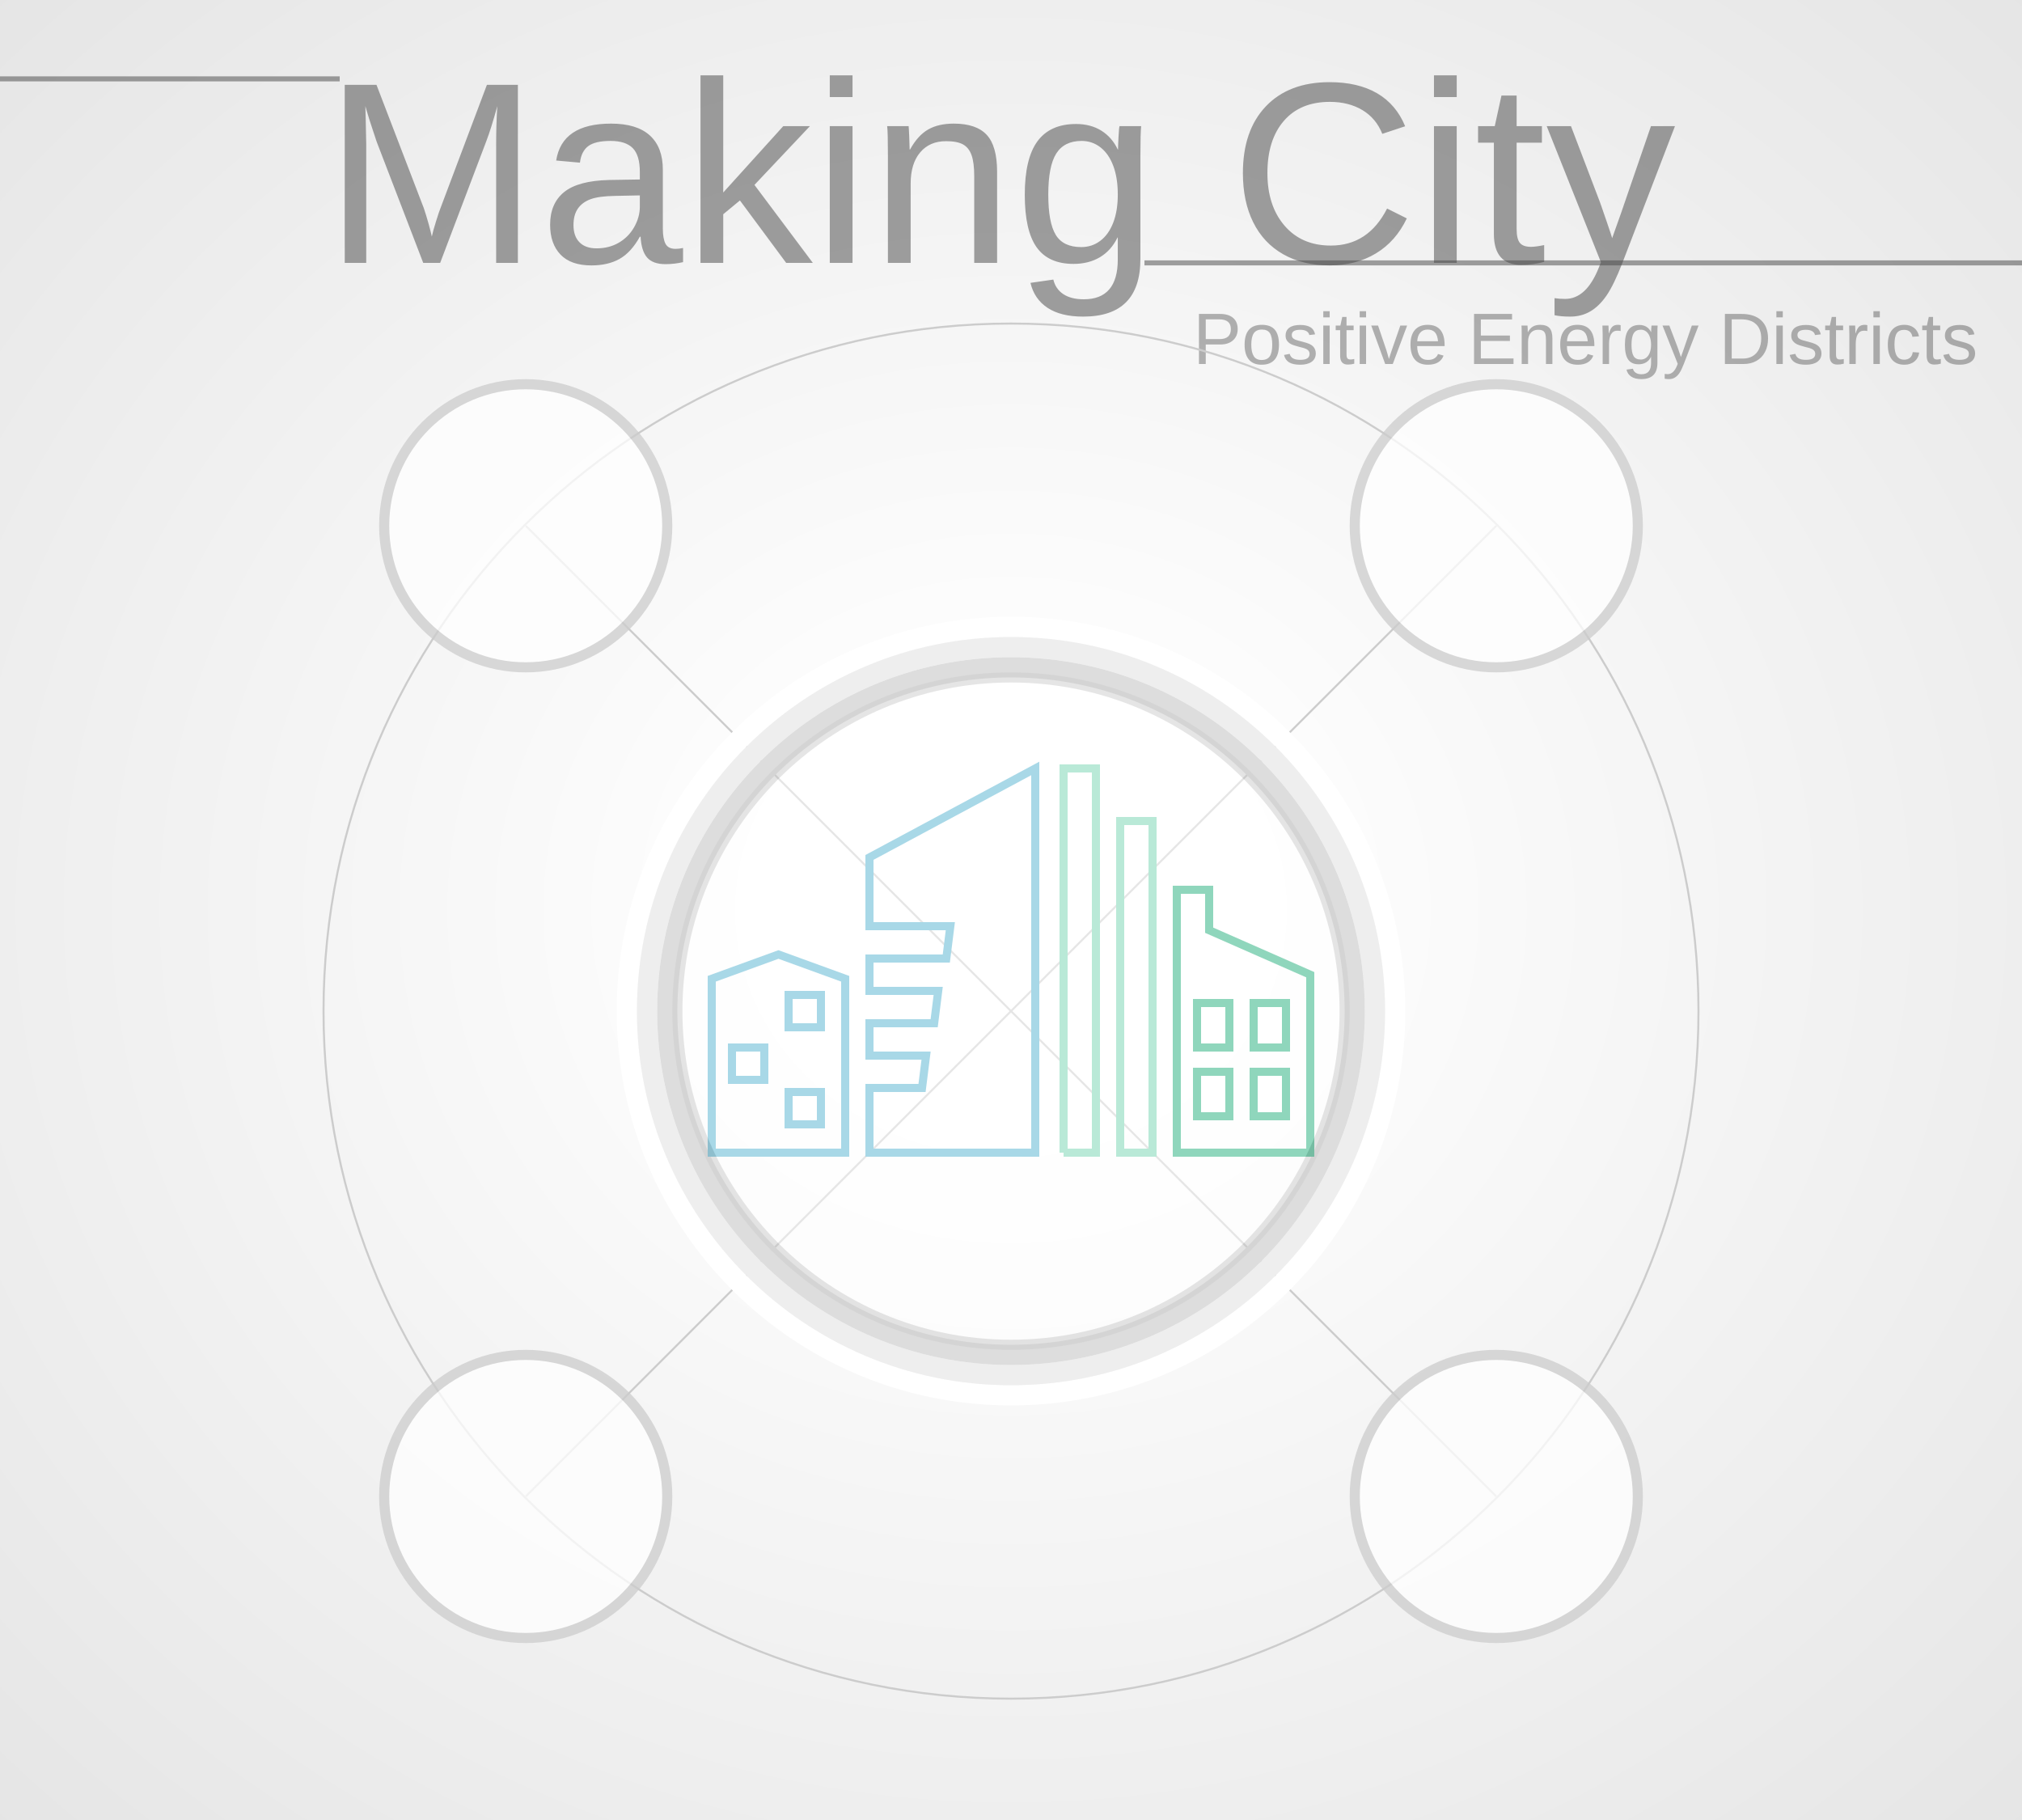
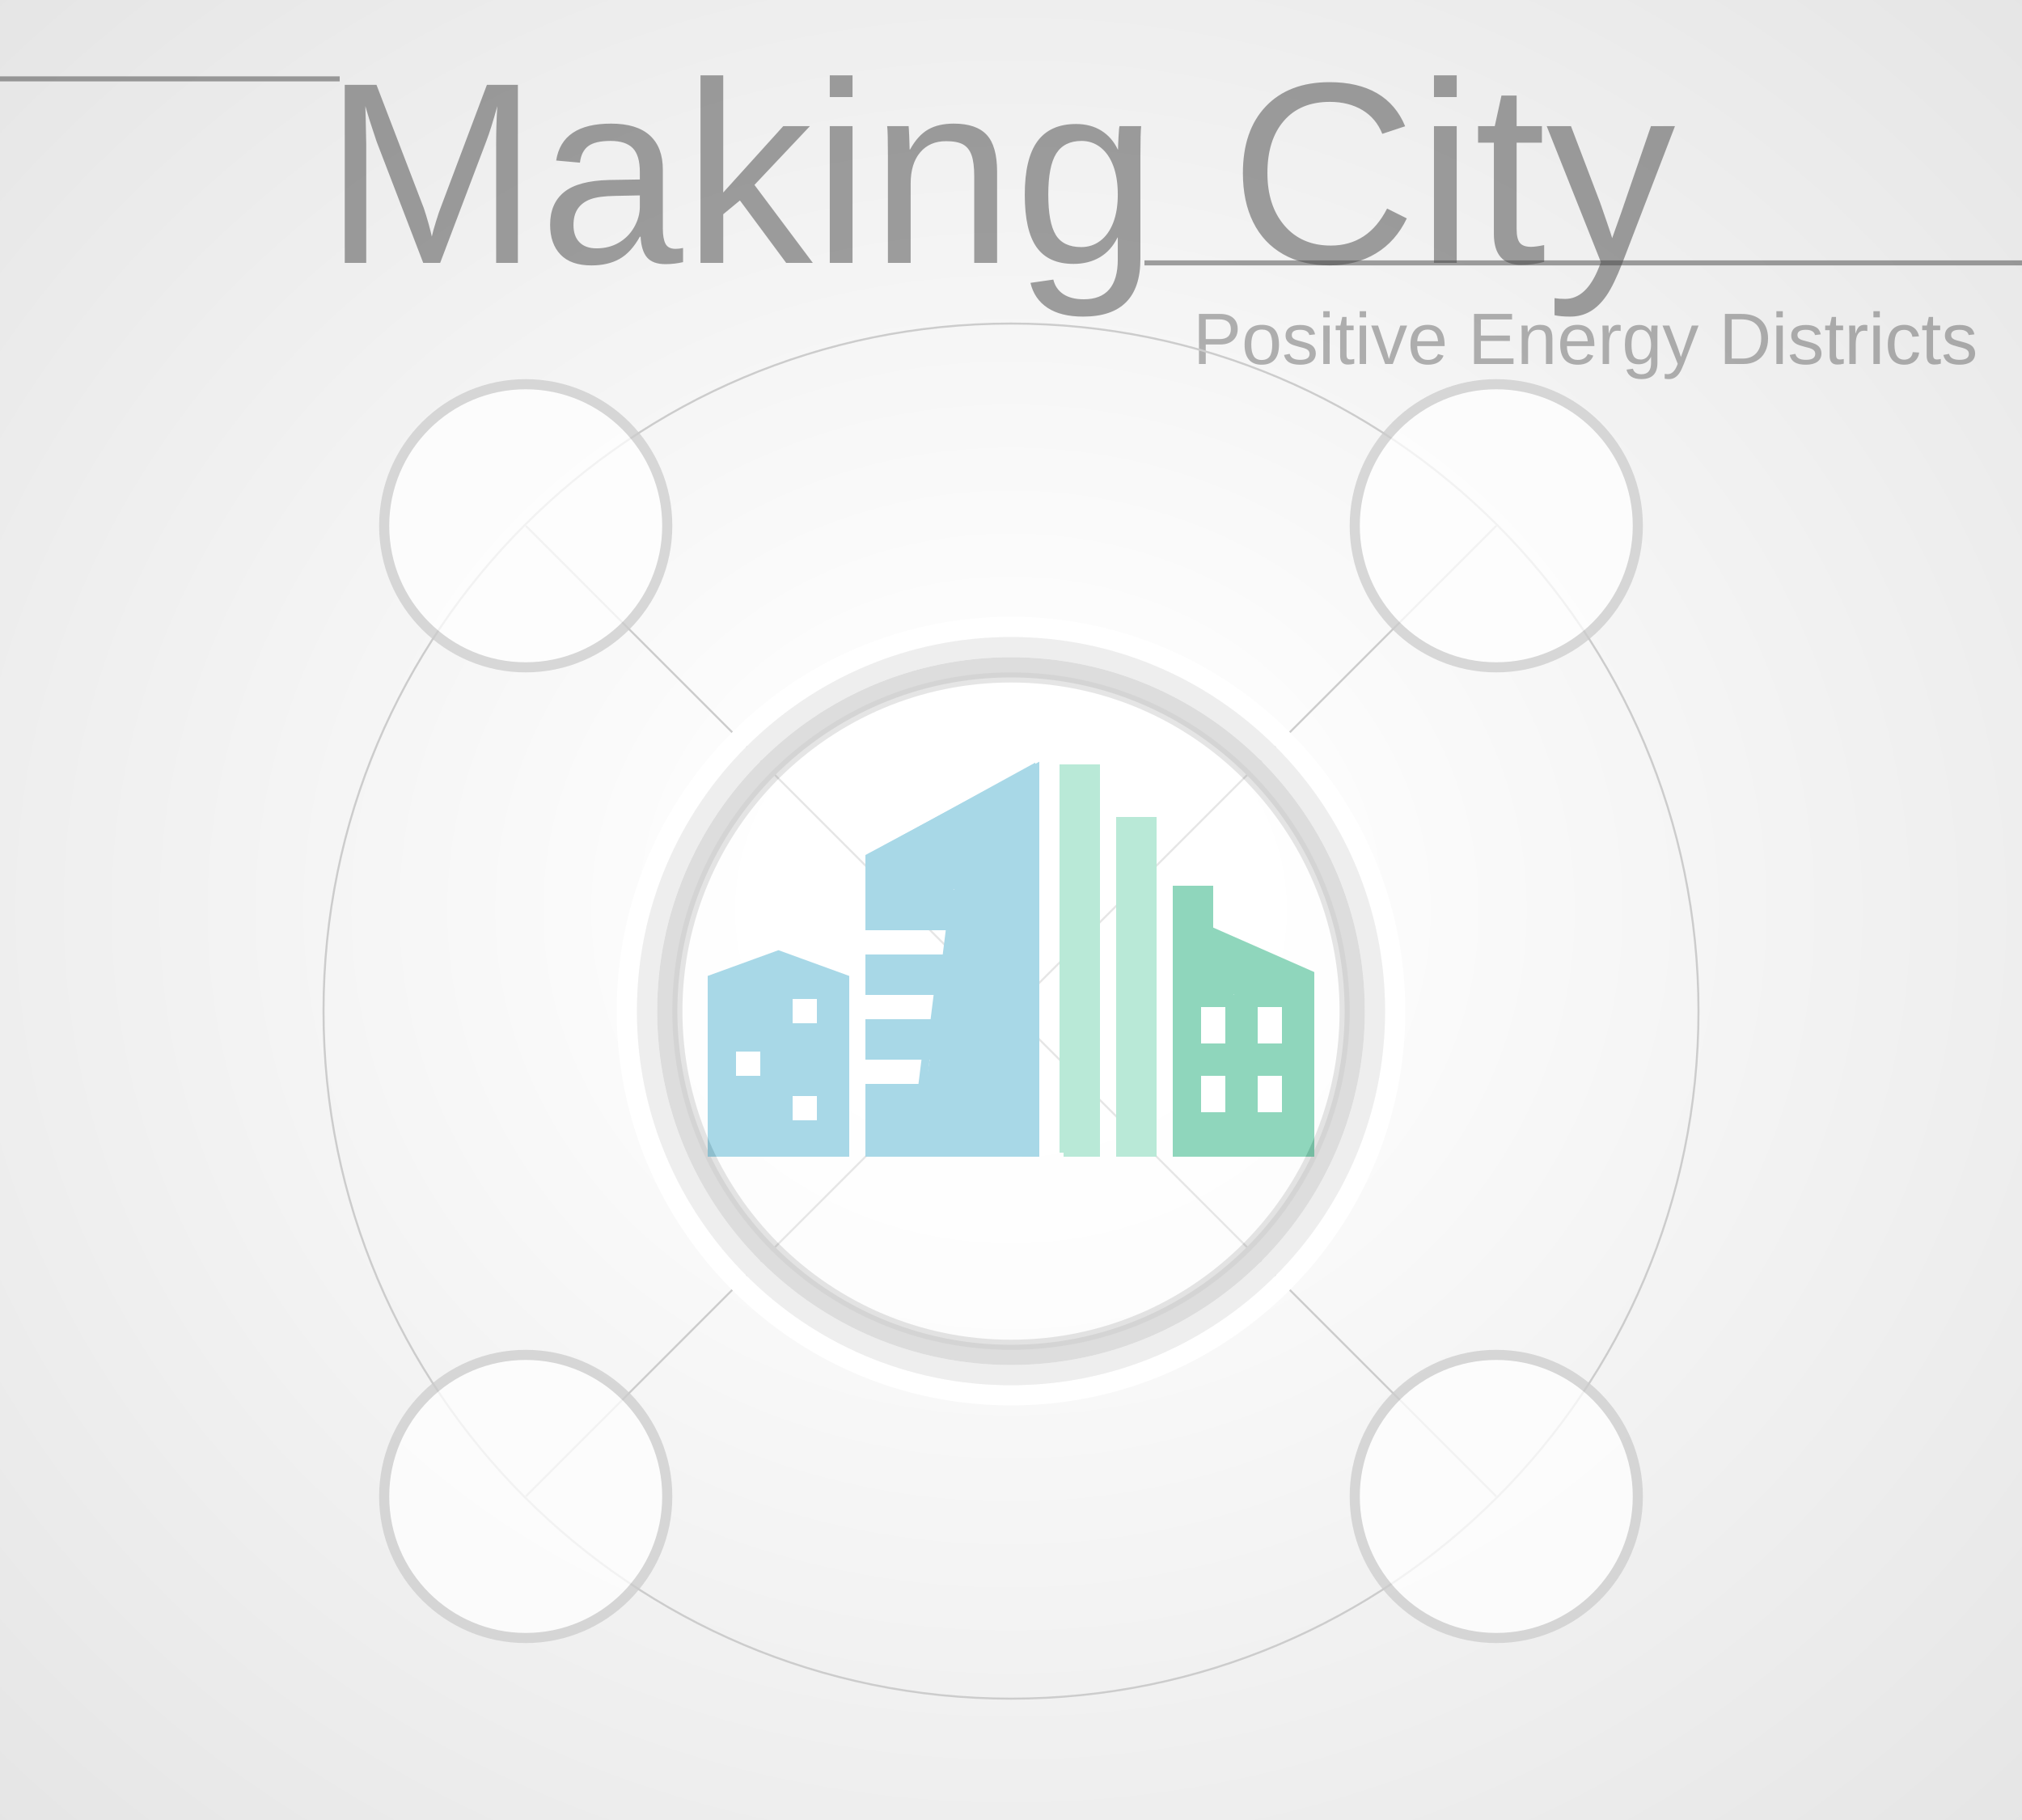
<svg xmlns="http://www.w3.org/2000/svg" width="1000" height="900" viewBox="-500 -500 1000 900" preserveAspectRatio="xMinYMin meet">
  <style>
.line {
	fill: none;
	stroke-width: 1;
	stroke: #ccc;
}
.circle-district {
	cursor: pointer;
}
.grid-head {
	opacity: 0.5;
	stroke-width: 2.5;
	stroke: #444;
}
</style>
  <defs>
    <radialGradient id="grad" cx="50%" cy="50%" r="100%">
      <stop offset="10%" style="stop-color:#fff; stop-opacity:1" />
      <stop offset="50%" style="stop-color:#eee; stop-opacity:1" />
      <stop offset="90%" style="stop-color:#ddd; stop-opacity:1" />
    </radialGradient>
  </defs>
  <rect x="-500" y="-500" width="1000" height="900" fill="url(#grad)" stroke-width="0" stroke="#000" />
  <text x="-340" y="-370" opacity="0.5" font-family="Arial, Helvetica, sans-serif" font-size="128px" fill="#444">Making City</text>
  <path class="grid-head" d="M-500 -461 H-332" />
  <path class="grid-head" d="M66 -370 H500" />
  <text x="90" y="-320" opacity="0.4" font-family="Arial, Helvetica, sans-serif" font-size="36px" fill="#444">Positive Energy Districts</text>
  <path class="line" d="M0,0 L240,-240" />
  <path class="line" d="M0,0 L240,240" />
  <path class="line" d="M0,0 L-240,-240" />
  <path class="line" d="M0,0 L-240,240" />
  <circle cx="0" cy="0" r="340" stroke-width="1" stroke="#ccc" fill="none" />
  <circle cx="0" cy="0" r="190" stroke-width="10" stroke="#fff" fill="none" />
  <circle cx="0" cy="0" r="180" stroke-width="10" stroke="#eee" fill="none" />
  <circle cx="0" cy="0" r="170" stroke-width="10" stroke="#ddd" fill="none" />
  <path id="first-building-path" d="M0,0 L0,43 L16.5,49 L33,43 L33,0 L0,0 Z   M39,0 L39,16 L52,16 L53,24 L39,24 L39,32 L55,32 L56,40 L39,40 L39,48 L58,48 L59,56 L39,56 L39,73 L80,95 L80,0 L39,0 Z" style="stroke:#51b0ce;stroke-width:2px;stroke-dasharray:0px 0px;fill:none;transform: scaleY(-2) scaleX(2) translate(-74px,-35px);">
    <animate id="first-building-path-animate" attributeName="stroke-dashoffset" from="0" to="0" dur="2s" repeatCount="1" />
  </path>
+   <path id="first-painting-path" d="M5,0 L5,39 L16.5 44 L28,39 L28,5 L5,5 Z    M15,10 L15,38 L20,38 L20,10    M44,0 L44,11 L57,11 L65,60 L44,60 L44,71 L75,88 L75,5 L44,5    M39,44 L80,44    M39,28 L80,28    M65,0 L65,73 L48,65" style="stroke:#51b0ce;stroke-width:10px;stroke-dasharray:0px 0px;fill:none;transform: scaleY(-2) scaleX(2) translate(-74px,-35px);">
+     <animate id="first-painting-path-animate" attributeName="stroke-dashoffset" from="0" to="0" dur="2s" repeatCount="1" />
+   </path>
  <rect x="19" y="7" width="8" height="8" style="stroke:#51b0ce;stroke-width:2px;fill:#fff;transform: scaleY(-2) scaleX(2) translate(-74px,-35px);">
    <animate attributeName="opacity" from="0" to="1" dur="2s" />
  </rect>
  <rect x="5" y="18" width="8" height="8" style="stroke:#51b0ce;stroke-width:2px;fill:#fff;transform: scaleY(-2) scaleX(2) translate(-74px,-35px);">
    <animate attributeName="opacity" from="0" to="1" dur="2s" />
  </rect>
  <rect x="19" y="31" width="8" height="8" style="stroke:#51b0ce;stroke-width:2px;fill:#fff;transform: scaleY(-2) scaleX(2) translate(-74px,-35px);">
    <animate attributeName="opacity" from="0" to="1" dur="2s" />
  </rect>
  <path id="second-building-path" d="M87,0 L87,95 L95,95 L95,0 L87,0 M101,0 L101,82 L109,82 L109,0 L101,0 Z" style="stroke:#73d3ae;stroke-width:2px;stroke-dasharray:0px 0px;fill:none;transform: scaleY(-2) scaleX(2) translate(-74px,-35px);">
    <animate id="second-building-path-animate" attributeName="stroke-dashoffset" from="0" to="0" dur="2s" repeatCount="1" />
  </path>
+   <path id="second-painting-path" d="M91,0 L91,95 M105,0 L105,82" style="stroke:#73d3ae;stroke-width:8px;stroke-dasharray:0px 0px;fill:none;transform: scaleY(-2) scaleX(2) translate(-74px,-35px);">
+     <animate id="second-painting-path-animate" attributeName="stroke-dashoffset" from="0" to="0" dur="2s" repeatCount="1" />
+   </path>
  <path id="third-building-path" d="M115,0 L115,65 L123,65 L123,55 L148,44 L148,0 L115,0 Z" style="stroke:#1fac78;stroke-width:2px;stroke-dasharray:0px 0px;fill:none;transform: scaleY(-2) scaleX(2) translate(-74px,-35px);">
    <animate id="third-building-path-animate" attributeName="stroke-dashoffset" from="0" to="0" dur="2s" repeatCount="1" />
+   </path>
+   <path id="third-painting-path" d="M120,0 L120,65 L120,51 L144,41 L144,5 L125,5 L125,45 L140,39 L140,5 L133,5 L133,39" style="stroke:#1fac78;stroke-width:8px;stroke-dasharray:0px 0px;fill:none;transform: scaleY(-2) scaleX(2) translate(-74px,-35px);">
+     <animate id="third-painting-path-animate" attributeName="stroke-dashoffset" from="0" to="0" dur="2s" repeatCount="1" />
  </path>
  <rect x="120" y="9" width="8" height="11" style="stroke:#1fac78;stroke-width:2px;fill:#fff;transform: scaleY(-2) scaleX(2) translate(-74px,-35px);">
    <animate attributeName="opacity" from="0" to="1" dur="2s" />
  </rect>
  <rect x="120" y="26" width="8" height="11" style="stroke:#1fac78;stroke-width:2px;fill:#fff;transform: scaleY(-2) scaleX(2) translate(-74px,-35px);">
    <animate attributeName="opacity" from="0" to="1" dur="2s" />
  </rect>
  <rect x="134" y="9" width="8" height="11" style="stroke:#1fac78;stroke-width:2px;fill:#fff;transform: scaleY(-2) scaleX(2) translate(-74px,-35px);">
    <animate attributeName="opacity" from="0" to="1" dur="2s" />
  </rect>
  <rect x="134" y="26" width="8" height="11" style="stroke:#1fac78;stroke-width:2px;fill:#fff;transform: scaleY(-2) scaleX(2) translate(-74px,-35px);">
    <animate attributeName="opacity" from="0" to="1" dur="2s" />
  </rect>
  <circle class="circle-district" id="district" cx="0" cy="0" r="165" stroke-width="5" stroke="#ccc" fill="#fff" opacity="0.5" transform="scale(1.0)">
    <animate attributeName="r" begin="0s" dur="3s" repeatCount="indefinite" values="165;175;165" />
  </circle>
  <circle cx="240" cy="-240" r="70" stroke-width="5" stroke="#ccc" fill="#fff" opacity="0.75" />
  <circle cx="240" cy="240" r="70" stroke-width="5" stroke="#ccc" fill="#fff" opacity="0.75" />
  <circle cx="-240" cy="-240" r="70" stroke-width="5" stroke="#ccc" fill="#fff" opacity="0.75" />
  <circle cx="-240" cy="240" r="70" stroke-width="5" stroke="#ccc" fill="#fff" opacity="0.75" />
</svg>
